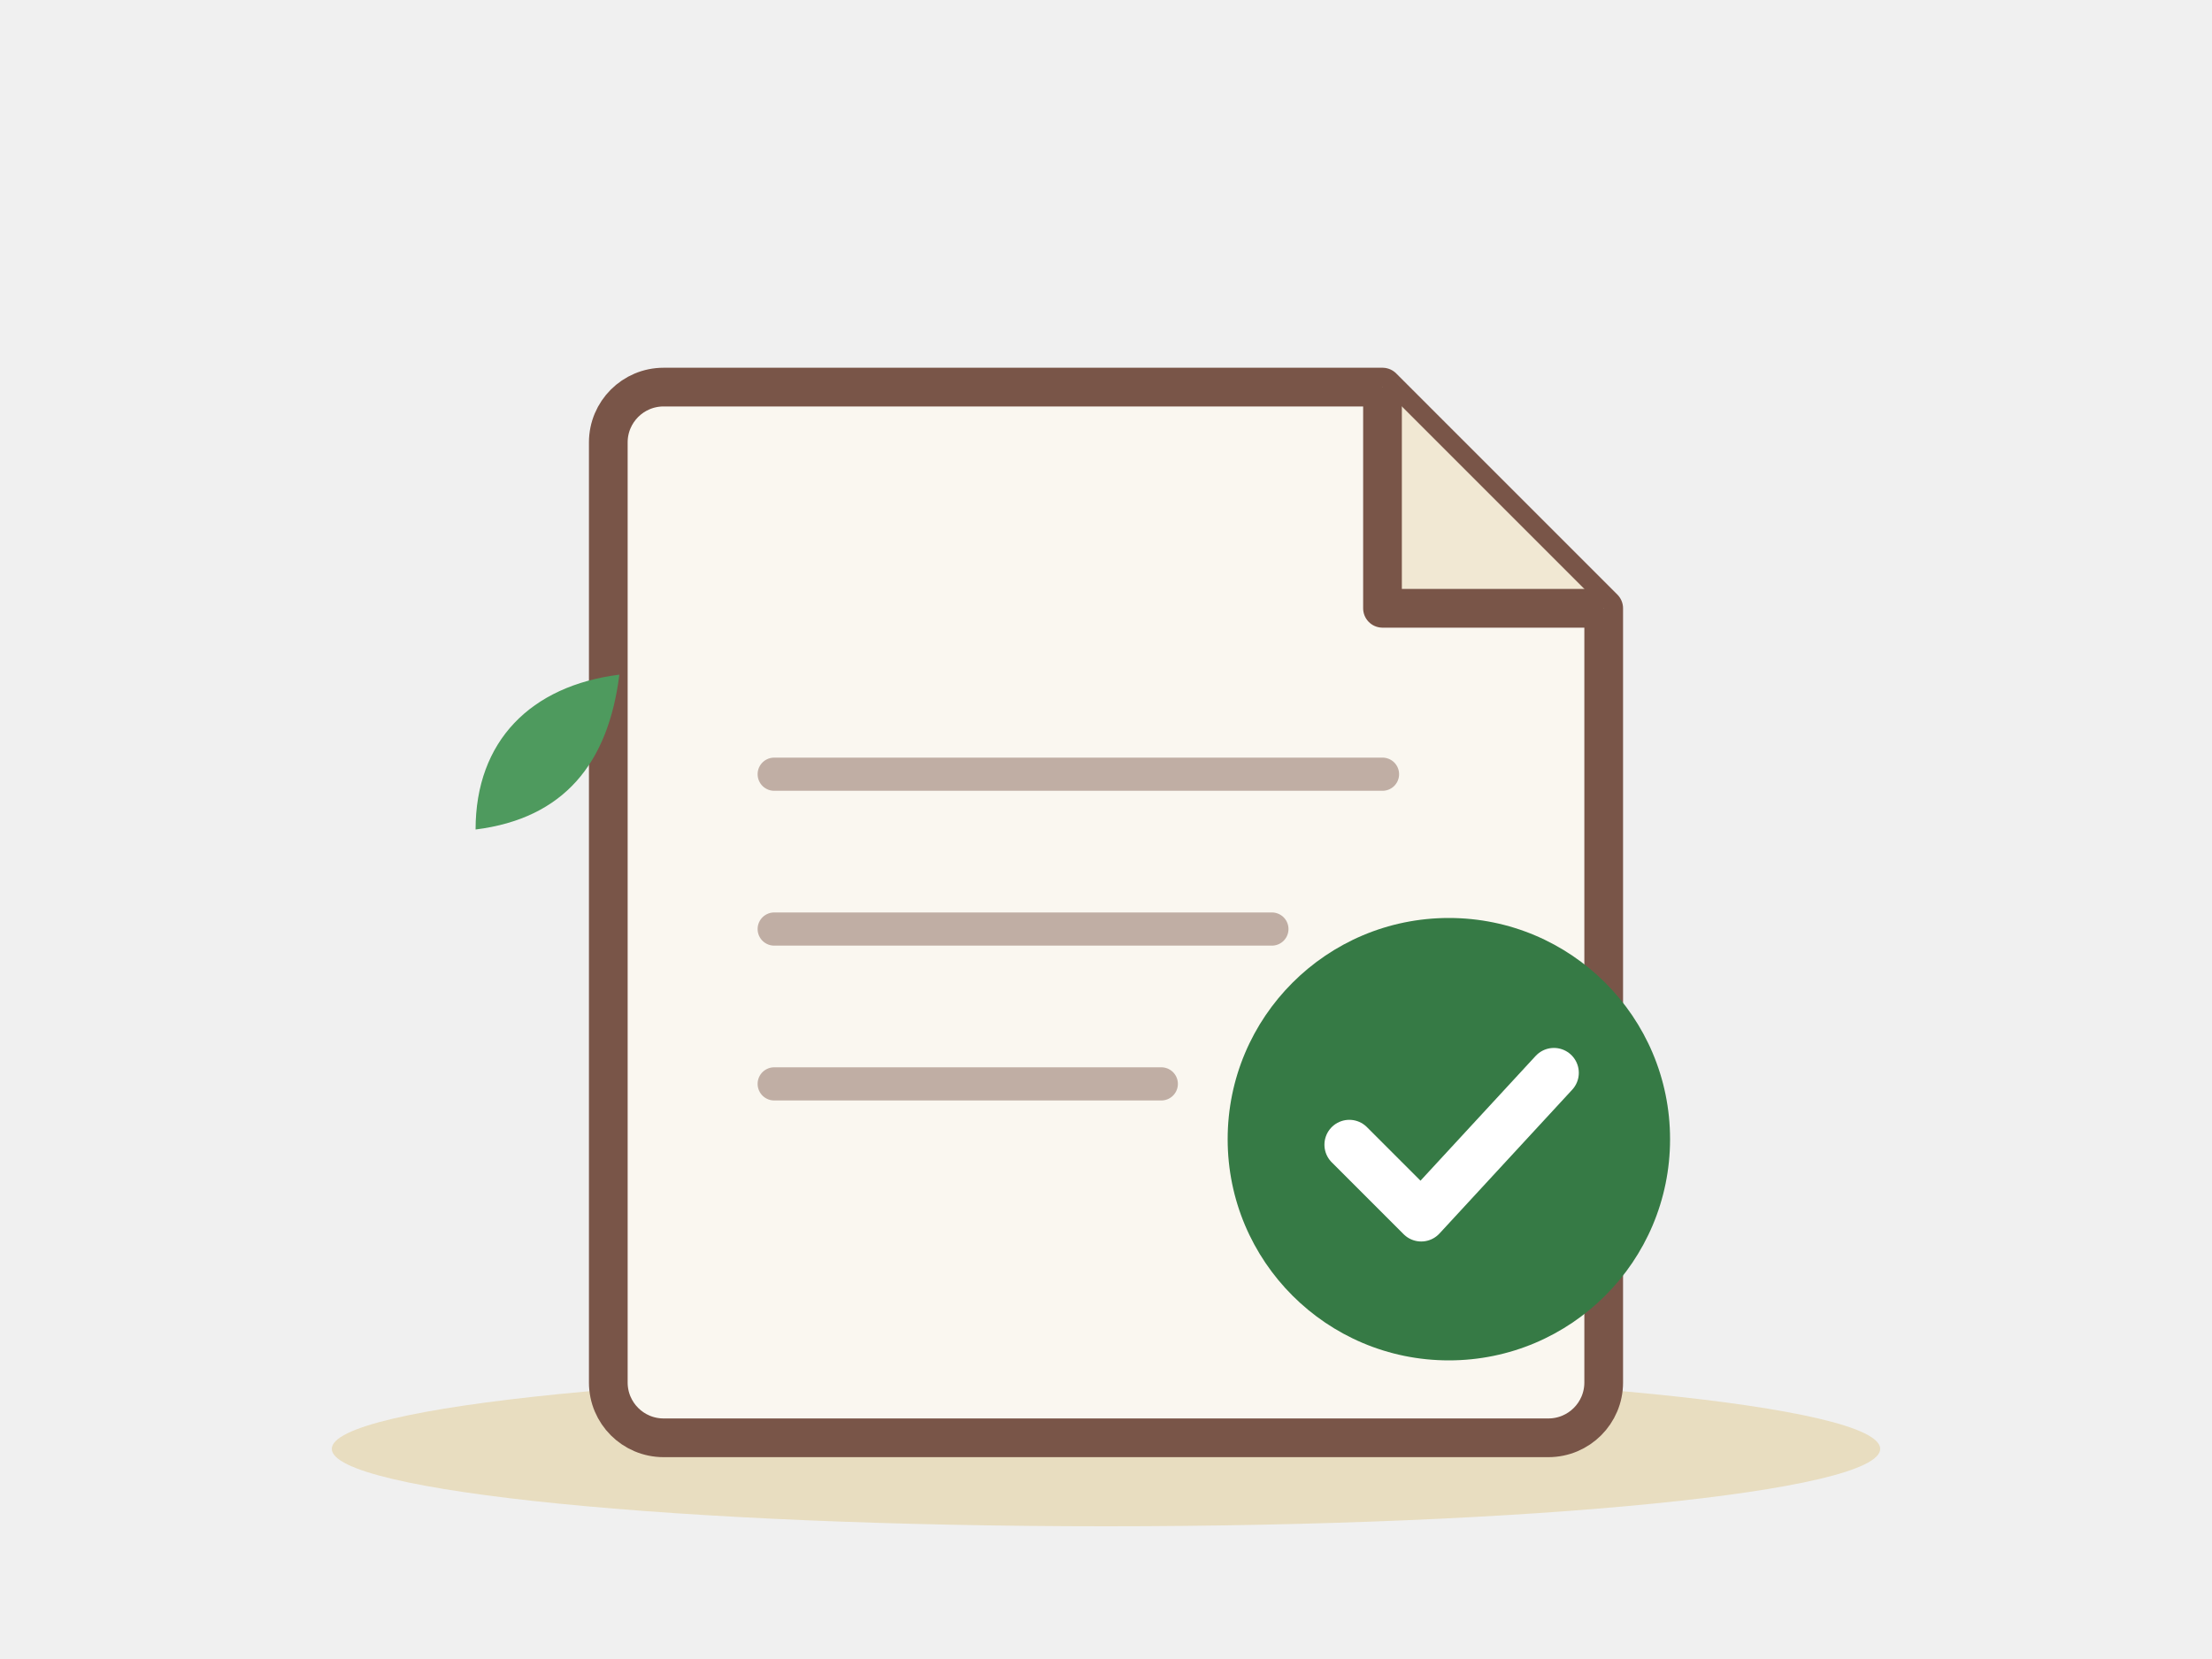
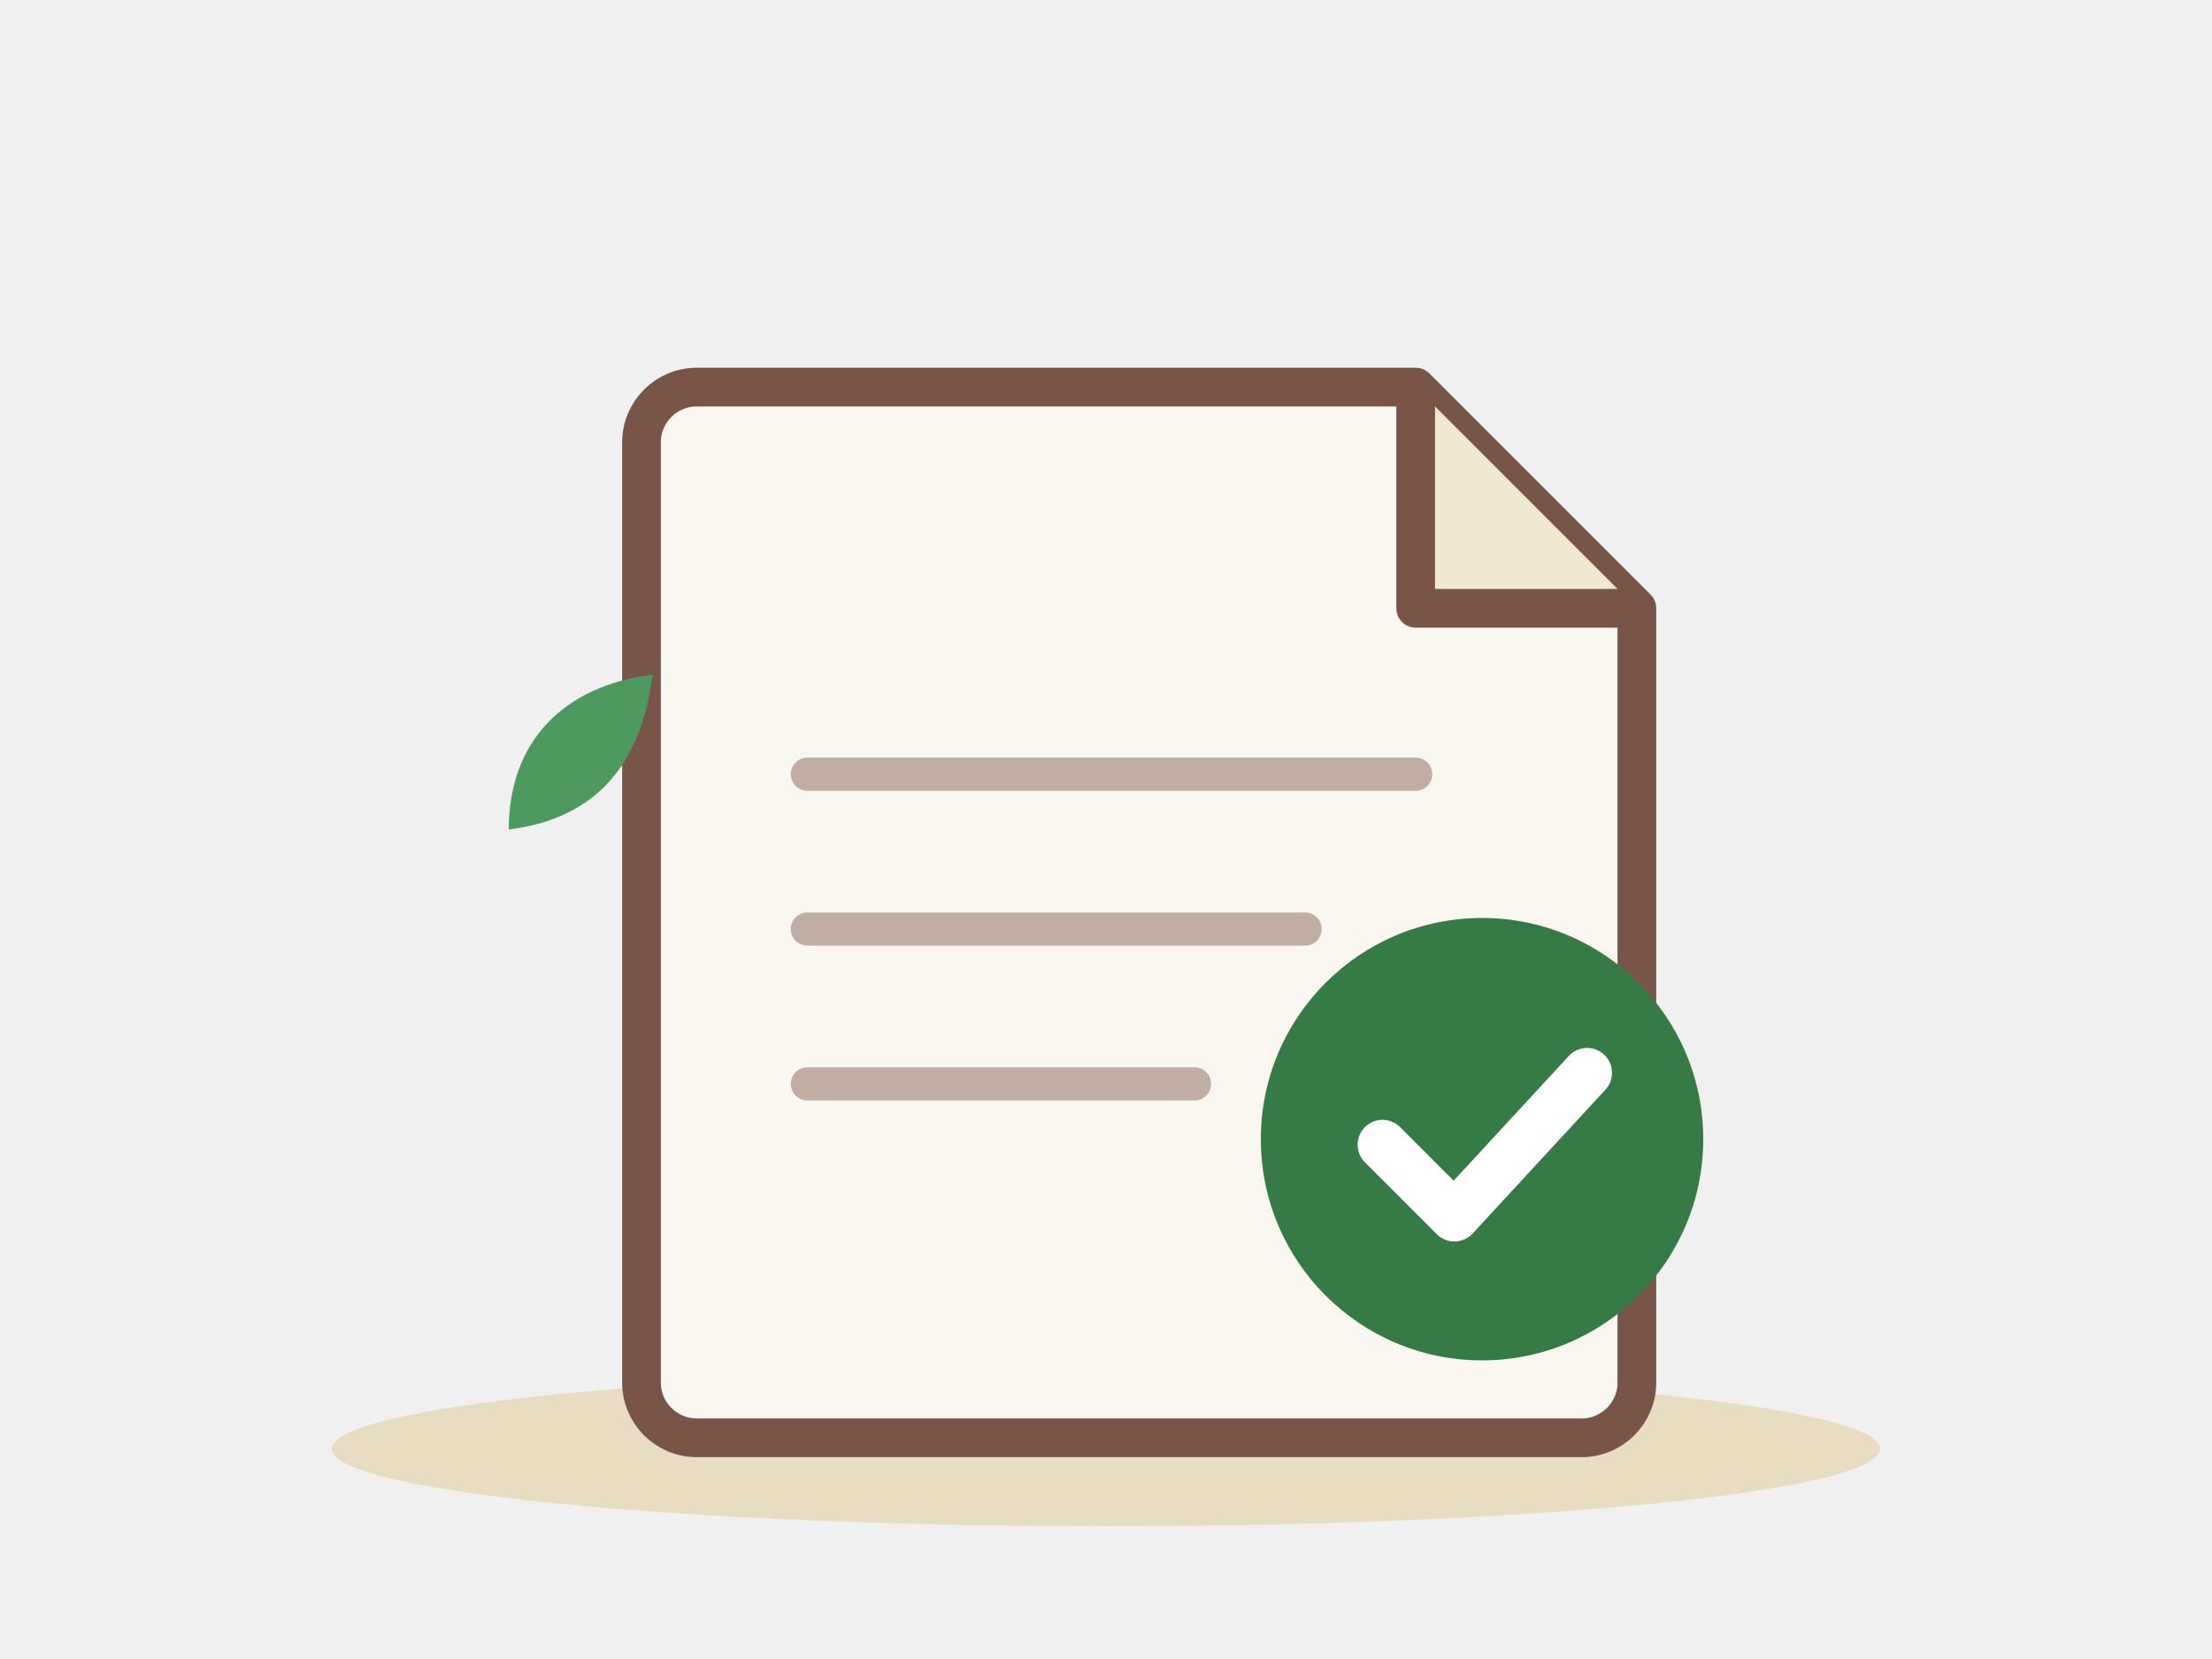
- <svg xmlns="http://www.w3.org/2000/svg" viewBox="0 0 400 300" width="400" height="300" role="img" aria-label="Aún no tienes pedidos">
+ <svg xmlns="http://www.w3.org/2000/svg" viewBox="0 0 400 300" width="400" height="300" preserveAspectRatio="xMidYMid meet" role="img" aria-label="Aún no tienes pedidos">
  <ellipse cx="200" cy="262" rx="140" ry="14" fill="#E8DDC0" />
-   <path d="M120 70h130l40 40v140a10 10 0 0 1-10 10H120a10 10 0 0 1-10-10V80a10 10 0 0 1 10-10z" fill="#FAF7F0" stroke="#795548" stroke-width="7" stroke-linejoin="round" />
-   <path d="M250 70v40h40" fill="#F1E8D3" stroke="#795548" stroke-width="7" stroke-linejoin="round" />
-   <path d="M140 140h110M140 168h90M140 196h70" stroke="#795548" stroke-width="6" stroke-linecap="round" opacity=".45" />
-   <circle cx="262" cy="206" r="40" fill="#367A45" />
-   <path d="M244 207l13 13 24-26" fill="none" stroke="#FFFFFF" stroke-width="9" stroke-linecap="round" stroke-linejoin="round" />
-   <path d="M86 150c0-16 10-26 26-28-2 16-10 26-26 28z" fill="#4E9A5E" />
+   <g transform="translate(6, 0)">
+     <path d="M120 70h130l40 40v140a10 10 0 0 1-10 10H120a10 10 0 0 1-10-10V80a10 10 0 0 1 10-10z" fill="#FAF7F0" stroke="#795548" stroke-width="7" stroke-linejoin="round" />
+     <path d="M250 70v40h40" fill="#F1E8D3" stroke="#795548" stroke-width="7" stroke-linejoin="round" />
+     <path d="M140 140h110M140 168h90M140 196h70" stroke="#795548" stroke-width="6" stroke-linecap="round" opacity=".45" />
+     <circle cx="262" cy="206" r="40" fill="#367A45" />
+     <path d="M244 207l13 13 24-26" fill="none" stroke="#FFFFFF" stroke-width="9" stroke-linecap="round" stroke-linejoin="round" />
+     <path d="M86 150c0-16 10-26 26-28-2 16-10 26-26 28z" fill="#4E9A5E" />
+   </g>
</svg>
